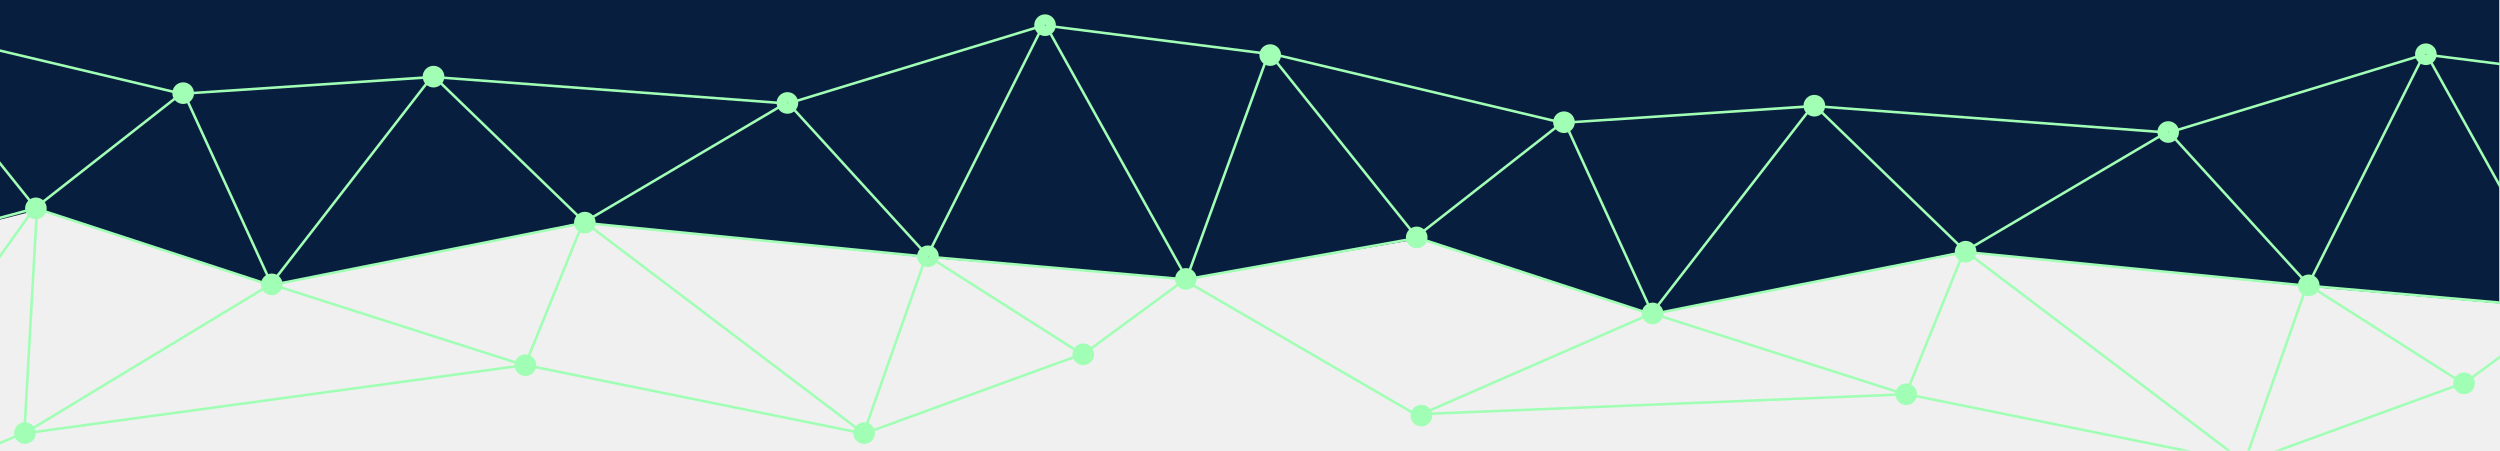
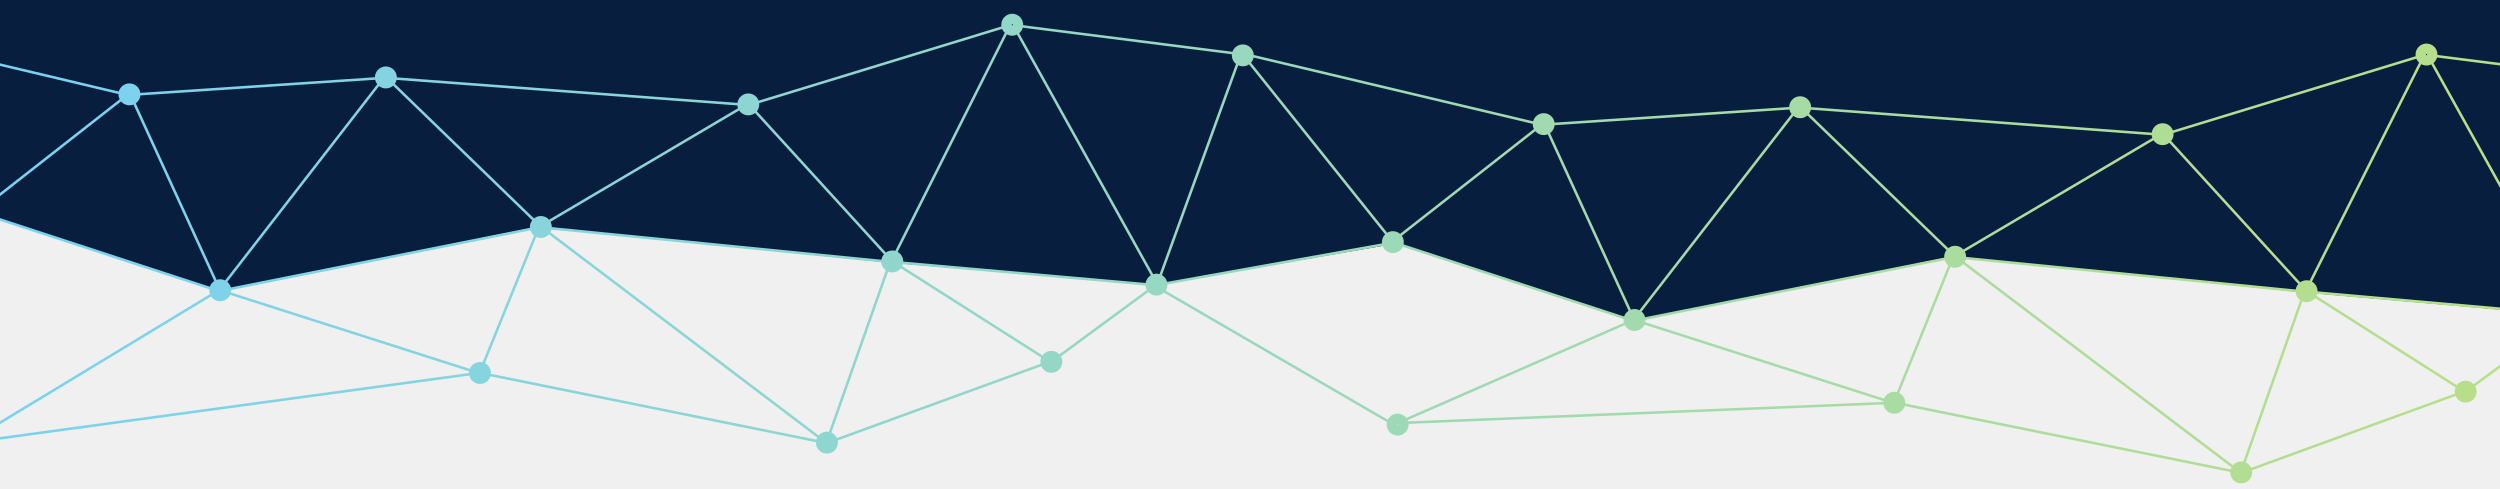
- <svg xmlns="http://www.w3.org/2000/svg" width="860" height="155" viewBox="0 0 860 155" fill="none">
+ <svg xmlns="http://www.w3.org/2000/svg" width="860" height="168" viewBox="0 0 860 168" fill="none">
  <g clip-path="url(#clip0_662_6992)">
-     <path d="M200.23 76.47L318.186 88.554L408.5 96L408.5 -1.28L-20.078 -1.28L-20.078 80.615L13.393 72.172L93.78 98.148L200.23 76.47Z" fill="#081E3F" />
-     <path d="M675.23 86.47L793.186 98.554L859.738 104.385L859.738 -1L408 -1L408 96L488.393 82.172L568.78 108.148L675.23 86.47Z" fill="#081E3F" />
-     <path d="M319.57 88.335L372.465 121.992L407.68 96.11L319.562 88.335" stroke="#A1FEB5" stroke-width="0.888" />
-     <path d="M359.84 8.814L408.222 95.793L436.309 18.534L359.832 8.814" stroke="#A1FEB5" stroke-width="0.888" />
-     <path d="M93.855 97.975L180.584 125.723L200.484 76.727L93.847 97.975" stroke="#A1FEB5" stroke-width="0.888" />
-     <path d="M149.491 26.52L201.021 76.371L270.191 35.554L149.483 26.52" stroke="#A1FEB5" stroke-width="0.888" />
-     <path d="M-53.349 89.267L-66.242 180.711L11.688 71.773L-53.357 89.267" stroke="#A1FEB5" stroke-width="0.888" />
-     <path d="M-38.335 8.306L12.211 71.445L62.32 32.21L-38.343 8.306" stroke="#A1FEB5" stroke-width="0.888" />
-     <path d="M201.545 76.726L297.098 149.109L318.516 88.303L201.537 76.726" stroke="#A1FEB5" stroke-width="0.888" />
-     <path d="M271.212 35.563L319.037 87.949L358.797 8.793L271.204 35.563" stroke="#A1FEB5" stroke-width="0.888" />
-     <path d="M12.713 71.818L8.361 149.094L92.773 97.999L12.705 71.818" stroke="#A1FEB5" stroke-width="0.888" />
-     <path d="M63.355 32.193L93.315 97.617L148.438 26.518L63.347 32.193" stroke="#A1FEB5" stroke-width="0.888" />
-     <path d="M319.218 86.21C318.139 86.21 317.265 87.085 317.265 88.163C317.265 89.243 318.139 90.117 319.218 90.117C320.297 90.117 321.172 89.243 321.172 88.163C321.172 87.085 320.297 86.21 319.218 86.21Z" stroke="#A1FEB5" stroke-width="3.551" />
-     <path d="M359.496 6.71C358.422 6.71 357.55 7.582 357.55 8.664C357.55 9.745 358.422 10.617 359.496 10.617C360.57 10.617 361.441 9.745 361.441 8.664C361.441 7.582 360.57 6.71 359.496 6.71Z" stroke="#A1FEB5" stroke-width="3.551" />
-     <path d="M372.644 119.925C371.571 119.925 370.699 120.797 370.699 121.878C370.699 122.96 371.571 123.832 372.644 123.832C373.718 123.832 374.59 122.96 374.59 121.878C374.59 120.797 373.718 119.925 372.644 119.925Z" stroke="#A1FEB5" stroke-width="3.551" />
-     <path d="M93.495 99.337C92.659 99.337 91.985 98.664 91.985 97.827C91.986 96.992 92.666 96.318 93.495 96.317C94.332 96.317 95.005 96.991 95.005 97.827C95.005 98.664 94.332 99.337 93.495 99.337Z" fill="#A1FEB5" stroke="#A1FEB5" stroke-width="0.888" />
-     <path d="M93.496 95.874C92.422 95.874 91.542 96.746 91.542 97.828C91.542 98.909 92.414 99.781 93.496 99.781C94.577 99.781 95.449 98.909 95.449 97.828C95.449 96.746 94.577 95.874 93.496 95.874Z" stroke="#A1FEB5" stroke-width="3.551" />
-     <path d="M149.132 27.872C148.295 27.872 147.622 27.199 147.622 26.362C147.622 25.527 148.302 24.853 149.132 24.852C149.968 24.852 150.641 25.526 150.642 26.362C150.642 27.199 149.968 27.872 149.132 27.872Z" fill="#A1FEB5" stroke="#A1FEB5" stroke-width="0.888" />
-     <path d="M149.132 24.409C148.053 24.409 147.179 25.284 147.179 26.363C147.179 27.442 148.053 28.316 149.132 28.316C150.211 28.316 151.086 27.442 151.086 26.363C151.086 25.284 150.211 24.409 149.132 24.409Z" stroke="#A1FEB5" stroke-width="3.551" />
-     <path d="M180.75 123.667C179.676 123.667 178.804 124.539 178.804 125.621C178.804 126.702 179.676 127.574 180.75 127.574C181.823 127.574 182.695 126.702 182.695 125.621C182.695 124.539 181.823 123.667 180.75 123.667Z" stroke="#A1FEB5" stroke-width="3.551" />
-     <path d="M201.187 74.632C200.113 74.632 199.242 75.504 199.242 76.585C199.242 77.667 200.113 78.539 201.187 78.539C202.261 78.539 203.133 77.667 203.133 76.585C203.133 75.504 202.261 74.632 201.187 74.632Z" stroke="#A1FEB5" stroke-width="3.551" />
-     <path d="M270.867 33.468C269.792 33.468 268.921 34.339 268.921 35.414C268.921 36.488 269.792 37.359 270.867 37.359C271.941 37.359 272.813 36.488 272.813 35.414C272.813 34.339 271.941 33.468 270.867 33.468Z" stroke="#A1FEB5" stroke-width="3.551" />
-     <path d="M297.265 147.05C296.191 147.05 295.311 147.922 295.311 149.003C295.311 150.085 296.183 150.957 297.265 150.957C298.347 150.957 299.219 150.085 299.219 149.003C299.219 147.922 298.347 147.05 297.265 147.05Z" stroke="#A1FEB5" stroke-width="3.551" />
-     <path d="M12.354 73.169C11.516 73.169 10.845 72.502 10.845 71.668C10.845 70.833 11.525 70.158 12.354 70.158C13.19 70.158 13.864 70.838 13.864 71.668C13.864 72.495 13.192 73.169 12.354 73.169Z" fill="#A1FEB5" stroke="#A1FEB5" stroke-width="0.888" />
-     <path d="M12.351 69.722C11.277 69.722 10.406 70.593 10.406 71.668C10.406 72.742 11.277 73.613 12.351 73.613C13.426 73.613 14.297 72.742 14.297 71.668C14.297 70.593 13.426 69.722 12.351 69.722Z" stroke="#A1FEB5" stroke-width="3.551" />
-     <path d="M63.011 33.548C62.172 33.548 61.501 32.881 61.501 32.047C61.501 31.212 62.181 30.537 63.011 30.537C63.846 30.537 64.52 31.217 64.52 32.047C64.52 32.874 63.849 33.548 63.011 33.548Z" fill="#A1FEB5" stroke="#A1FEB5" stroke-width="0.888" />
-     <path d="M63.011 30.093C61.938 30.093 61.057 30.965 61.057 32.047C61.057 33.128 61.929 33.992 63.011 33.992C64.093 33.992 64.965 33.12 64.965 32.047C64.965 30.973 64.093 30.093 63.011 30.093Z" stroke="#A1FEB5" stroke-width="3.551" />
-     <path d="M8.581 147.015C7.508 147.015 6.628 147.886 6.628 148.968C6.628 150.05 7.5 150.922 8.581 150.922C9.663 150.922 10.535 150.05 10.535 148.968C10.535 147.886 9.663 147.015 8.581 147.015Z" stroke="#A1FEB5" stroke-width="3.551" />
-     <path d="M296.66 149.047L181.038 125.643" stroke="#A1FEB5" stroke-width="0.888" />
-     <path d="M7.969 148.986L-65.73 180.512" stroke="#A1FEB5" stroke-width="0.888" />
-     <path d="M372.039 121.897L297.557 149.047" stroke="#A1FEB5" stroke-width="0.888" />
-     <path d="M180.137 125.648L8.875 149.012" stroke="#A1FEB5" stroke-width="0.888" />
-     <path d="M407.953 93.999C406.879 93.999 405.999 94.871 405.999 95.953C405.999 97.035 406.871 97.898 407.953 97.898C409.034 97.898 409.906 97.027 409.906 95.953C409.906 94.879 409.034 93.999 407.953 93.999Z" stroke="#A1FEB5" stroke-width="3.551" />
-     <path d="M794.57 98.335L847.465 131.992L882.68 106.11L794.562 98.335" stroke="#A1FEB5" stroke-width="0.888" />
-     <path d="M834.84 18.814L883.222 105.793L911.309 28.534L834.832 18.814" stroke="#A1FEB5" stroke-width="0.888" />
-     <path d="M568.855 107.975L655.584 135.723L675.484 86.727L568.847 107.975" stroke="#A1FEB5" stroke-width="0.888" />
-     <path d="M624.491 36.52L676.021 86.371L745.191 45.554L624.483 36.52" stroke="#A1FEB5" stroke-width="0.888" />
-     <path d="M436.665 18.306L487.211 81.445L537.32 42.21L436.657 18.306" stroke="#A1FEB5" stroke-width="0.888" />
-     <path d="M676.545 86.726L772.098 159.109L793.516 98.303L676.537 86.726" stroke="#A1FEB5" stroke-width="0.888" />
-     <path d="M746.212 45.563L794.037 97.949L833.797 18.793L746.204 45.563" stroke="#A1FEB5" stroke-width="0.888" />
-     <path d="M408.5 96L487.705 81.818L567.773 107.999L487.705 143L408.5 97" stroke="#A1FEB5" stroke-width="0.888" />
-     <path d="M538.355 42.193L568.315 107.617L623.438 36.518L538.347 42.193" stroke="#A1FEB5" stroke-width="0.888" />
-     <path d="M794.218 96.21C793.139 96.21 792.265 97.085 792.265 98.163C792.265 99.243 793.139 100.117 794.218 100.117C795.297 100.117 796.172 99.243 796.172 98.163C796.172 97.085 795.297 96.21 794.218 96.21Z" stroke="#A1FEB5" stroke-width="3.551" />
-     <path d="M834.496 16.71C833.422 16.71 832.55 17.582 832.55 18.663C832.55 19.745 833.422 20.617 834.496 20.617C835.57 20.617 836.441 19.745 836.441 18.663C836.441 17.582 835.57 16.71 834.496 16.71Z" stroke="#A1FEB5" stroke-width="3.551" />
-     <path d="M847.644 129.925C846.571 129.925 845.699 130.797 845.699 131.878C845.699 132.96 846.571 133.832 847.644 133.832C848.718 133.832 849.59 132.96 849.59 131.878C849.59 130.797 848.718 129.925 847.644 129.925Z" stroke="#A1FEB5" stroke-width="3.551" />
-     <path d="M568.495 109.337C567.659 109.337 566.985 108.664 566.985 107.827C566.986 106.992 567.666 106.318 568.495 106.317C569.332 106.317 570.005 106.991 570.005 107.827C570.005 108.664 569.332 109.337 568.495 109.337Z" fill="#A1FEB5" stroke="#A1FEB5" stroke-width="0.888" />
-     <path d="M568.496 105.874C567.422 105.874 566.542 106.746 566.542 107.828C566.542 108.909 567.414 109.781 568.496 109.781C569.577 109.781 570.449 108.909 570.449 107.828C570.449 106.746 569.577 105.874 568.496 105.874Z" stroke="#A1FEB5" stroke-width="3.551" />
-     <path d="M624.132 37.872C623.295 37.872 622.622 37.199 622.622 36.362C622.622 35.527 623.302 34.853 624.132 34.852C624.968 34.852 625.641 35.526 625.642 36.362C625.642 37.199 624.968 37.872 624.132 37.872Z" fill="#A1FEB5" stroke="#A1FEB5" stroke-width="0.888" />
-     <path d="M624.132 34.409C623.053 34.409 622.179 35.284 622.179 36.363C622.179 37.442 623.053 38.316 624.132 38.316C625.211 38.316 626.086 37.442 626.086 36.363C626.086 35.284 625.211 34.409 624.132 34.409Z" stroke="#A1FEB5" stroke-width="3.551" />
-     <path d="M655.75 133.667C654.676 133.667 653.804 134.539 653.804 135.621C653.804 136.702 654.676 137.574 655.75 137.574C656.823 137.574 657.695 136.702 657.695 135.621C657.695 134.539 656.823 133.667 655.75 133.667Z" stroke="#A1FEB5" stroke-width="3.551" />
-     <path d="M676.187 84.632C675.113 84.632 674.242 85.504 674.242 86.585C674.242 87.667 675.113 88.539 676.187 88.539C677.261 88.539 678.133 87.667 678.133 86.585C678.133 85.504 677.261 84.632 676.187 84.632Z" stroke="#A1FEB5" stroke-width="3.551" />
-     <path d="M745.867 43.468C744.792 43.468 743.921 44.339 743.921 45.414C743.921 46.488 744.792 47.359 745.867 47.359C746.941 47.359 747.813 46.488 747.813 45.414C747.813 44.339 746.941 43.468 745.867 43.468Z" stroke="#A1FEB5" stroke-width="3.551" />
-     <path d="M487.354 83.169C486.516 83.169 485.845 82.502 485.845 81.668C485.845 80.833 486.525 80.158 487.354 80.158C488.19 80.158 488.864 80.838 488.864 81.668C488.864 82.495 488.192 83.169 487.354 83.169Z" fill="#A1FEB5" stroke="#A1FEB5" stroke-width="0.888" />
-     <path d="M487.351 79.722C486.277 79.722 485.406 80.593 485.406 81.668C485.406 82.742 486.277 83.613 487.351 83.613C488.426 83.613 489.297 82.742 489.297 81.668C489.297 80.593 488.426 79.722 487.351 79.722Z" stroke="#A1FEB5" stroke-width="3.551" />
-     <path d="M538.011 43.548C537.172 43.548 536.501 42.881 536.501 42.047C536.501 41.212 537.181 40.537 538.011 40.537C538.846 40.537 539.521 41.217 539.521 42.047C539.52 42.874 538.848 43.548 538.011 43.548Z" fill="#A1FEB5" stroke="#A1FEB5" stroke-width="0.888" />
-     <path d="M538.011 40.093C536.937 40.093 536.057 40.965 536.057 42.047C536.057 43.128 536.929 43.992 538.011 43.992C539.093 43.992 539.965 43.12 539.965 42.047C539.965 40.973 539.093 40.093 538.011 40.093Z" stroke="#A1FEB5" stroke-width="3.551" />
-     <path d="M771.66 159.047L656.038 135.643" stroke="#A1FEB5" stroke-width="0.888" />
-     <path d="M847.039 131.897L772.557 159.047" stroke="#A1FEB5" stroke-width="0.888" />
-     <path d="M655.137 135.648L487.5 142.5" stroke="#A1FEB5" stroke-width="0.888" />
-     <path d="M436.953 16.999C435.879 16.999 434.999 17.871 434.999 18.953C434.999 20.035 435.871 20.898 436.953 20.898C438.034 20.898 438.906 20.027 438.906 18.953C438.906 17.879 438.034 16.999 436.953 16.999Z" stroke="#A1FEB5" stroke-width="3.551" />
-     <path d="M488.953 140.999C487.879 140.999 486.999 141.871 486.999 142.953C486.999 144.035 487.871 144.898 488.953 144.898C490.034 144.898 490.906 144.027 490.906 142.953C490.906 141.879 490.034 140.999 488.953 140.999Z" stroke="#A1FEB5" stroke-width="3.551" />
+     <path d="M398.384 -1.668V-1.384H860.562V106.558L792.396 100.585L671.581 88.208L562.55 110.411L480.214 83.806L398.384 97.88V97.971L398.029 97.941L397.871 97.969V97.928L305.88 90.345L185.064 77.968L76.033 100.172L-6.303 73.565L-40.586 82.213V-1.668H398.384Z" fill="#081E3F" />
+     <path d="M348.202 4.738C350.287 4.738 351.97 6.431 351.971 8.515C351.971 8.562 351.969 8.609 351.967 8.656L423.965 17.807C424.482 16.331 425.889 15.277 427.53 15.277C429.572 15.278 431.222 16.897 431.302 18.903L527.396 41.723C527.83 40.111 529.305 38.933 531.042 38.933C532.956 38.933 534.525 40.355 534.78 42.185L615.478 36.803C615.523 34.756 617.195 33.111 619.252 33.111C621.328 33.111 623.011 34.786 623.027 36.857L740.206 45.628C740.463 43.798 742.036 42.39 743.938 42.39C745.565 42.39 746.95 43.422 747.478 44.866L830.992 19.343C830.963 19.153 830.948 18.959 830.948 18.761C830.948 16.677 832.631 14.985 834.716 14.984C836.801 14.985 838.484 16.677 838.484 18.761C838.484 18.807 838.482 18.853 838.48 18.899L913.447 28.428L913.998 28.498L913.809 29.02L885.107 107.97L885.275 107.985L885.039 108.158L884.709 109.066L884.445 108.594L884.327 108.682L851.451 132.845C851.767 133.398 851.949 134.037 851.949 134.72C851.949 136.804 850.266 138.496 848.181 138.496C846.637 138.496 845.314 137.567 844.731 136.239L774.684 161.772C774.729 162.008 774.754 162.251 774.754 162.5C774.754 164.589 773.066 166.276 770.978 166.276C768.889 166.276 767.201 164.589 767.201 162.5C767.201 162.453 767.202 162.405 767.204 162.358L655.229 139.693C654.746 141.22 653.323 142.328 651.636 142.328C649.755 142.328 648.202 140.95 647.916 139.15L484.557 145.827C484.561 145.904 484.565 145.982 484.565 146.06C484.565 148.145 482.873 149.828 480.789 149.828C478.71 149.828 477.013 148.158 477.013 146.06C477.013 145.772 477.046 145.492 477.106 145.223L400.403 100.676C399.728 101.304 398.823 101.689 397.827 101.689C396.728 101.689 395.736 101.223 395.045 100.473L364.938 122.601C365.254 123.153 365.436 123.792 365.437 124.475C365.436 126.558 363.753 128.251 361.668 128.251C360.125 128.251 358.802 127.324 358.219 125.997L288.17 151.53C288.216 151.766 288.241 152.009 288.241 152.259C288.241 154.347 286.553 156.035 284.465 156.035C282.376 156.035 280.689 154.347 280.688 152.259C280.688 152.212 280.69 152.165 280.691 152.119L168.713 129.453C168.229 130.977 166.808 132.083 165.123 132.083C163.345 132.083 161.86 130.853 161.461 129.198L-7.444 152.239C-7.455 154.319 -9.138 155.996 -11.22 155.996C-12.705 155.996 -13.987 155.143 -14.604 153.899L-87.166 184.939L-87.279 184.677L-87.504 184.992L-88.305 184.673L-75.099 91.012L-74.668 91.072L-74.783 90.644L-11.099 73.516C-11.118 73.362 -11.128 73.206 -11.128 73.048C-11.128 72.009 -10.708 71.068 -10.028 70.387L-59.631 8.425L-59.293 8.155L-59.292 8.147L-59.19 7.716L40.882 31.48C41.316 29.867 42.791 28.687 44.528 28.686C46.444 28.687 48.016 30.112 48.269 31.945L128.965 26.561C129.008 24.513 130.681 22.866 132.739 22.866C134.815 22.866 136.499 24.542 136.515 26.614L253.693 35.385C253.95 33.553 255.522 32.145 257.424 32.145C259.052 32.145 260.439 33.177 260.966 34.624L344.479 9.101C344.45 8.91 344.435 8.714 344.435 8.515C344.435 6.431 346.117 4.739 348.202 4.738ZM-86.603 183.732L-14.902 153.062C-14.964 152.791 -14.996 152.509 -14.996 152.22C-14.996 150.284 -13.541 148.7 -11.681 148.473L-7.646 76.804C-8.373 76.749 -9.042 76.49 -9.596 76.081L-86.603 183.732ZM-74.26 91.424L-87.172 183.005L-10.247 75.468C-10.517 75.146 -10.735 74.779 -10.886 74.379L-74.26 91.424ZM675.355 90.866C674.667 91.626 673.673 92.103 672.566 92.103C672.002 92.103 671.467 91.978 670.987 91.756L653.347 135.188C654.569 135.812 655.404 137.084 655.404 138.552C655.404 138.642 655.4 138.732 655.394 138.82L767.341 161.481C767.411 161.23 767.507 160.988 767.625 160.761L675.355 90.866ZM796.415 102.539C795.723 103.407 794.658 103.964 793.462 103.964C792.954 103.964 792.47 103.863 792.027 103.681L772.523 159.054C773.358 159.428 774.03 160.096 774.411 160.927L844.473 135.389C844.434 135.172 844.413 134.948 844.413 134.72C844.413 134.204 844.516 133.713 844.703 133.265L796.415 102.539ZM676.221 89.244C676.142 89.561 676.024 89.862 675.871 90.142L768.125 160.026C768.819 159.228 769.842 158.724 770.978 158.724C771.217 158.724 771.45 158.747 771.677 158.789L791.241 103.241C790.371 102.607 789.783 101.612 789.697 100.475L676.221 89.244ZM79.176 101.44C78.575 102.727 77.27 103.618 75.754 103.618C74.456 103.618 73.312 102.966 72.633 101.971L-7.785 150.649C-7.682 150.874 -7.601 151.111 -7.544 151.357L161.355 128.316C161.355 128.313 161.355 128.31 161.355 128.307C161.355 128.116 161.369 127.928 161.396 127.745L79.176 101.44ZM188.841 80.626C188.152 81.385 187.159 81.861 186.053 81.861C185.488 81.861 184.954 81.736 184.474 81.514L166.834 124.942C168.056 125.567 168.891 126.839 168.892 128.307C168.892 128.399 168.886 128.49 168.88 128.581L280.827 151.241C280.897 150.99 280.993 150.749 281.111 150.521L188.841 80.626ZM309.896 92.3C309.204 93.164 308.141 93.719 306.948 93.719C306.439 93.719 305.954 93.617 305.511 93.435L286.005 148.811C286.842 149.184 287.516 149.852 287.897 150.685L357.96 125.146C357.921 124.928 357.9 124.704 357.9 124.475C357.9 123.962 358.002 123.472 358.187 123.026L309.896 92.3ZM-3.957 74.665C-4.479 75.762 -5.515 76.565 -6.754 76.766L-10.791 148.468C-9.759 148.584 -8.854 149.115 -8.246 149.891L72.223 101.184C72.064 100.767 71.978 100.315 71.978 99.842C71.978 99.727 71.983 99.612 71.993 99.5L-3.957 74.665ZM189.709 79.002C189.63 79.32 189.51 79.622 189.356 79.902L281.61 149.787C282.304 148.987 283.329 148.482 284.465 148.482C284.702 148.482 284.933 148.505 285.158 148.547L304.725 92.993C303.857 92.36 303.27 91.366 303.184 90.231L189.709 79.002ZM480.919 145.977L480.574 146.127C480.601 146.213 480.679 146.277 480.789 146.277C480.921 146.277 481.015 146.174 481.015 146.06C481.015 146.029 481.008 145.999 480.996 145.973L480.919 145.977ZM565.689 111.68C565.089 112.968 563.784 113.859 562.267 113.859C560.825 113.859 559.575 113.055 558.938 111.87L484.237 144.524C484.298 144.661 484.352 144.801 484.396 144.945L647.88 138.264C647.887 138.17 647.897 138.076 647.911 137.984L565.689 111.68ZM401.601 97.843C401.601 97.869 401.604 97.895 401.604 97.921C401.604 98.685 401.375 99.393 400.984 99.986L477.41 144.372C478.032 143.132 479.316 142.283 480.789 142.283C482.01 142.283 483.091 142.863 483.78 143.758L558.614 111.046C558.534 110.739 558.49 110.416 558.49 110.083C558.49 109.967 558.496 109.852 558.506 109.738L482.558 84.904C481.953 86.177 480.655 87.058 479.152 87.058C477.529 87.057 476.145 86.031 475.615 84.591L401.601 97.843ZM566.041 110.006C566.042 110.031 566.043 110.057 566.043 110.083C566.043 110.341 566.017 110.593 565.968 110.837L648.146 137.128C648.706 135.749 650.055 134.776 651.636 134.775C651.938 134.775 652.233 134.812 652.515 134.879L670.222 91.282C669.649 90.826 669.213 90.206 668.982 89.493L566.041 110.006ZM797.126 101.1C797.067 101.338 796.986 101.566 796.884 101.784L845.14 132.49C845.824 131.553 846.93 130.944 848.181 130.943C849.264 130.943 850.237 131.401 850.924 132.132L882.854 108.664L797.126 101.1ZM79.528 99.766C79.529 99.791 79.53 99.816 79.53 99.842C79.53 100.101 79.503 100.353 79.453 100.598L161.63 126.888C162.189 125.506 163.54 124.53 165.123 124.53C165.426 124.53 165.72 124.567 166.002 124.635L183.708 81.041C183.136 80.585 182.7 79.966 182.47 79.254L79.528 99.766ZM310.611 90.86C310.552 91.099 310.469 91.329 310.366 91.547L358.622 122.251C359.307 121.31 360.415 120.698 361.668 120.698C362.751 120.698 363.725 121.156 364.412 121.887L394.525 99.755C394.27 99.296 394.107 98.778 394.063 98.224L310.611 90.86ZM621.745 39.723C621.08 40.308 620.208 40.664 619.252 40.664C618.37 40.664 617.561 40.361 616.918 39.855L564.705 107.198C565.289 107.692 565.72 108.359 565.92 109.122L668.811 88.621C668.803 88.524 668.799 88.426 668.799 88.327C668.799 87.455 669.094 86.65 669.59 86.011L621.745 39.723ZM482.223 81.106C482.662 81.722 482.921 82.475 482.921 83.289C482.921 83.555 482.893 83.814 482.841 84.064L558.691 108.864C558.969 108.049 559.518 107.36 560.229 106.903L532.438 46.209C532.006 46.381 531.535 46.477 531.042 46.477C529.886 46.477 528.848 45.96 528.154 45.141L482.223 81.106ZM795.311 96.894C796.461 97.542 797.238 98.774 797.238 100.188C797.238 100.198 797.237 100.208 797.237 100.218L884.047 107.876L836.365 22.156C835.867 22.399 835.308 22.537 834.716 22.537C834.055 22.537 833.435 22.366 832.896 22.067L795.311 96.894ZM838.344 19.778C838.134 20.531 837.699 21.189 837.113 21.674L884.54 106.936L912.785 29.239L838.344 19.778ZM534.8 43.074C534.692 44.195 534.093 45.169 533.222 45.785L561.03 106.515C561.418 106.38 561.834 106.307 562.267 106.307C562.878 106.307 563.454 106.452 563.965 106.709L616.286 39.224C615.937 38.781 615.685 38.258 615.562 37.688L534.8 43.074ZM793.669 100.164L793.553 100.393C793.632 100.357 793.687 100.279 793.688 100.188C793.688 100.17 793.685 100.154 793.682 100.138L793.669 100.164ZM675.896 86.558C676.175 87.086 676.335 87.688 676.335 88.327C676.335 88.339 676.334 88.351 676.334 88.362L789.732 99.585C789.846 98.874 790.16 98.229 790.612 97.709L746.258 49.124C745.618 49.625 744.812 49.926 743.937 49.926C742.632 49.925 741.483 49.262 740.807 48.255L675.896 86.558ZM135.229 29.48C134.564 30.064 133.693 30.419 132.739 30.419C131.857 30.419 131.046 30.116 130.403 29.609L78.189 96.955C78.775 97.449 79.208 98.118 79.407 98.883L182.298 78.382C182.29 78.284 182.285 78.185 182.285 78.085C182.285 77.213 182.581 76.41 183.076 75.77L135.229 29.48ZM-4.294 70.859C-3.853 71.476 -3.592 72.231 -3.592 73.048C-3.592 73.314 -3.621 73.573 -3.674 73.823L72.177 98.626C72.454 97.81 73.003 97.122 73.713 96.665L45.918 35.967C45.488 36.137 45.019 36.231 44.528 36.231C43.372 36.231 42.333 35.715 41.64 34.895L-4.294 70.859ZM308.795 86.647C309.947 87.294 310.725 88.527 310.725 89.942C310.725 89.954 310.724 89.966 310.724 89.978L394.096 97.334C394.272 96.205 394.948 95.245 395.887 94.682L349.848 11.913C349.351 12.155 348.793 12.291 348.202 12.291C347.54 12.291 346.92 12.12 346.38 11.82L308.795 86.647ZM747.681 45.733C747.696 45.873 747.706 46.014 747.706 46.157C747.706 47.042 747.399 47.855 746.889 48.498L791.27 97.112C791.888 96.671 792.644 96.411 793.462 96.411C793.818 96.411 794.162 96.462 794.488 96.554L832.167 21.542C831.764 21.171 831.442 20.713 831.23 20.198L747.681 45.733ZM429.677 22.153C429.067 22.575 428.327 22.822 427.529 22.822C426.964 22.822 426.427 22.698 425.944 22.476L399.708 94.647C400.573 95.145 401.221 95.976 401.479 96.962L475.41 83.724C475.394 83.581 475.385 83.436 475.385 83.289C475.385 82.249 475.806 81.308 476.486 80.626L429.677 22.153ZM48.286 32.834C48.177 33.955 47.576 34.929 46.702 35.544L74.512 96.275C74.901 96.14 75.319 96.065 75.754 96.065C76.364 96.066 76.939 96.21 77.448 96.466L129.771 28.977C129.424 28.535 129.172 28.015 129.049 27.446L48.286 32.834ZM351.83 9.534C351.62 10.288 351.183 10.947 350.596 11.432L396.7 94.315C397.056 94.204 397.435 94.145 397.827 94.144C398.197 94.144 398.554 94.198 398.892 94.297L425.173 22.001C424.309 21.313 423.754 20.253 423.754 19.054C423.754 18.927 423.76 18.801 423.772 18.678L351.83 9.534ZM307.15 89.924L307.036 90.149C307.117 90.115 307.174 90.036 307.174 89.942C307.174 89.924 307.171 89.906 307.167 89.889L307.15 89.924ZM189.38 76.311C189.661 76.841 189.821 77.444 189.821 78.085C189.821 78.097 189.82 78.109 189.82 78.12L303.22 89.343C303.333 88.633 303.644 87.989 304.095 87.47L259.739 38.884C259.1 39.382 258.297 39.681 257.424 39.681C256.119 39.681 254.969 39.016 254.293 38.008L189.38 76.311ZM672.623 88.49L672.524 88.548C672.538 88.551 672.552 88.553 672.566 88.553C672.657 88.553 672.739 88.493 672.77 88.402L672.623 88.49ZM261.168 35.491C261.183 35.629 261.192 35.77 261.192 35.912C261.192 36.8 260.884 37.615 260.37 38.259L304.75 86.872C305.369 86.428 306.128 86.166 306.948 86.166C307.303 86.166 307.647 86.215 307.973 86.307L345.652 11.295C345.251 10.925 344.93 10.469 344.719 9.956L261.168 35.491ZM622.931 37.741C622.819 38.224 622.615 38.67 622.338 39.062L670.213 85.377C670.857 84.86 671.675 84.551 672.566 84.551C673.692 84.551 674.701 85.045 675.391 85.827L740.402 47.463C740.292 47.164 740.218 46.847 740.187 46.518L622.931 37.741ZM431.231 19.799C431.097 20.47 430.784 21.075 430.345 21.565L477.184 80.076C477.756 79.724 478.431 79.522 479.152 79.522C480.098 79.522 480.962 79.871 481.624 80.446L527.664 44.398C527.41 43.892 527.266 43.319 527.266 42.709C527.266 42.674 527.267 42.639 527.268 42.605L431.231 19.799ZM186.104 78.246L186.005 78.305C186.02 78.308 186.036 78.311 186.053 78.311C186.146 78.311 186.23 78.248 186.259 78.153L186.104 78.246ZM136.416 27.498C136.304 27.981 136.1 28.428 135.822 28.82L183.698 75.137C184.343 74.619 185.161 74.309 186.053 74.309C187.177 74.309 188.184 74.802 188.874 75.582L253.888 37.217C253.778 36.918 253.705 36.602 253.674 36.273L136.416 27.498ZM-9.332 69.836C-8.759 69.483 -8.083 69.28 -7.36 69.28C-6.417 69.28 -5.555 69.628 -4.894 70.201L41.149 34.151C40.896 33.645 40.752 33.072 40.752 32.463C40.752 32.429 40.753 32.395 40.754 32.361L-58.128 8.881L-9.332 69.836ZM744.034 46.351C744.046 46.345 744.056 46.339 744.066 46.331L744.034 46.351ZM257.5 36.114C257.524 36.105 257.545 36.093 257.564 36.076L257.5 36.114ZM834.716 18.535C834.699 18.535 834.683 18.537 834.667 18.541L834.514 18.845C834.546 18.93 834.628 18.986 834.716 18.986C834.83 18.986 834.933 18.893 834.934 18.761C834.934 18.629 834.83 18.535 834.716 18.535ZM348.202 8.289C348.184 8.289 348.167 8.293 348.15 8.297L348 8.597C348.032 8.684 348.113 8.74 348.202 8.74C348.317 8.74 348.42 8.647 348.42 8.515C348.42 8.383 348.316 8.289 348.202 8.289Z" fill="url(#paint0_linear_662_6992)" />
  </g>
  <defs>
+     <linearGradient id="paint0_linear_662_6992" x1="-17.961" y1="94.865" x2="858.775" y2="94.865" gradientUnits="userSpaceOnUse">
+       <stop stop-color="#78D1F5" />
+       <stop offset="1" stop-color="#B8DF88" />
+     </linearGradient>
    <clipPath id="clip0_662_6992">
-       <rect width="860" height="155" fill="white" />
+       <rect width="860" height="168" fill="white" />
    </clipPath>
  </defs>
</svg>
